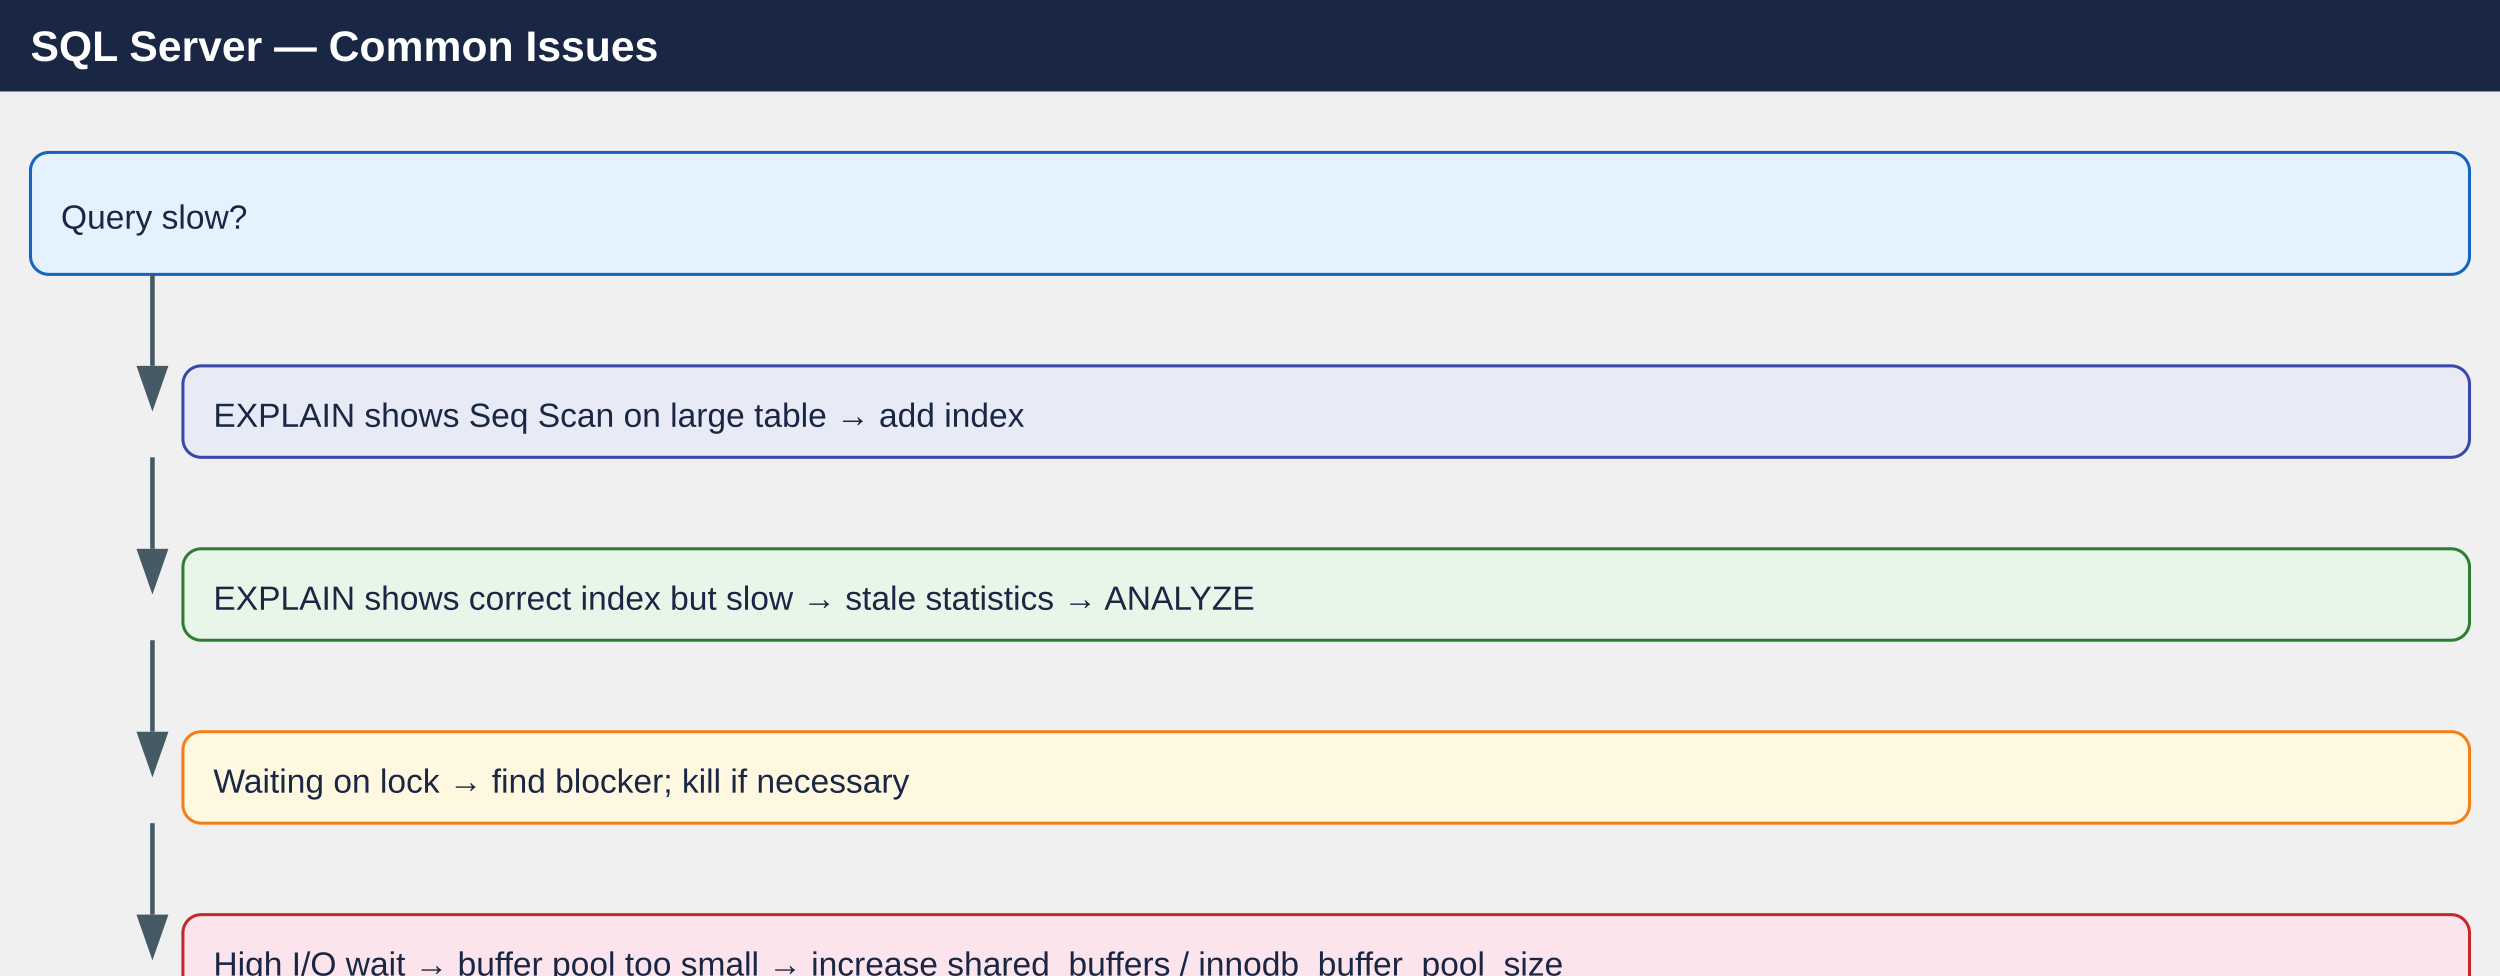
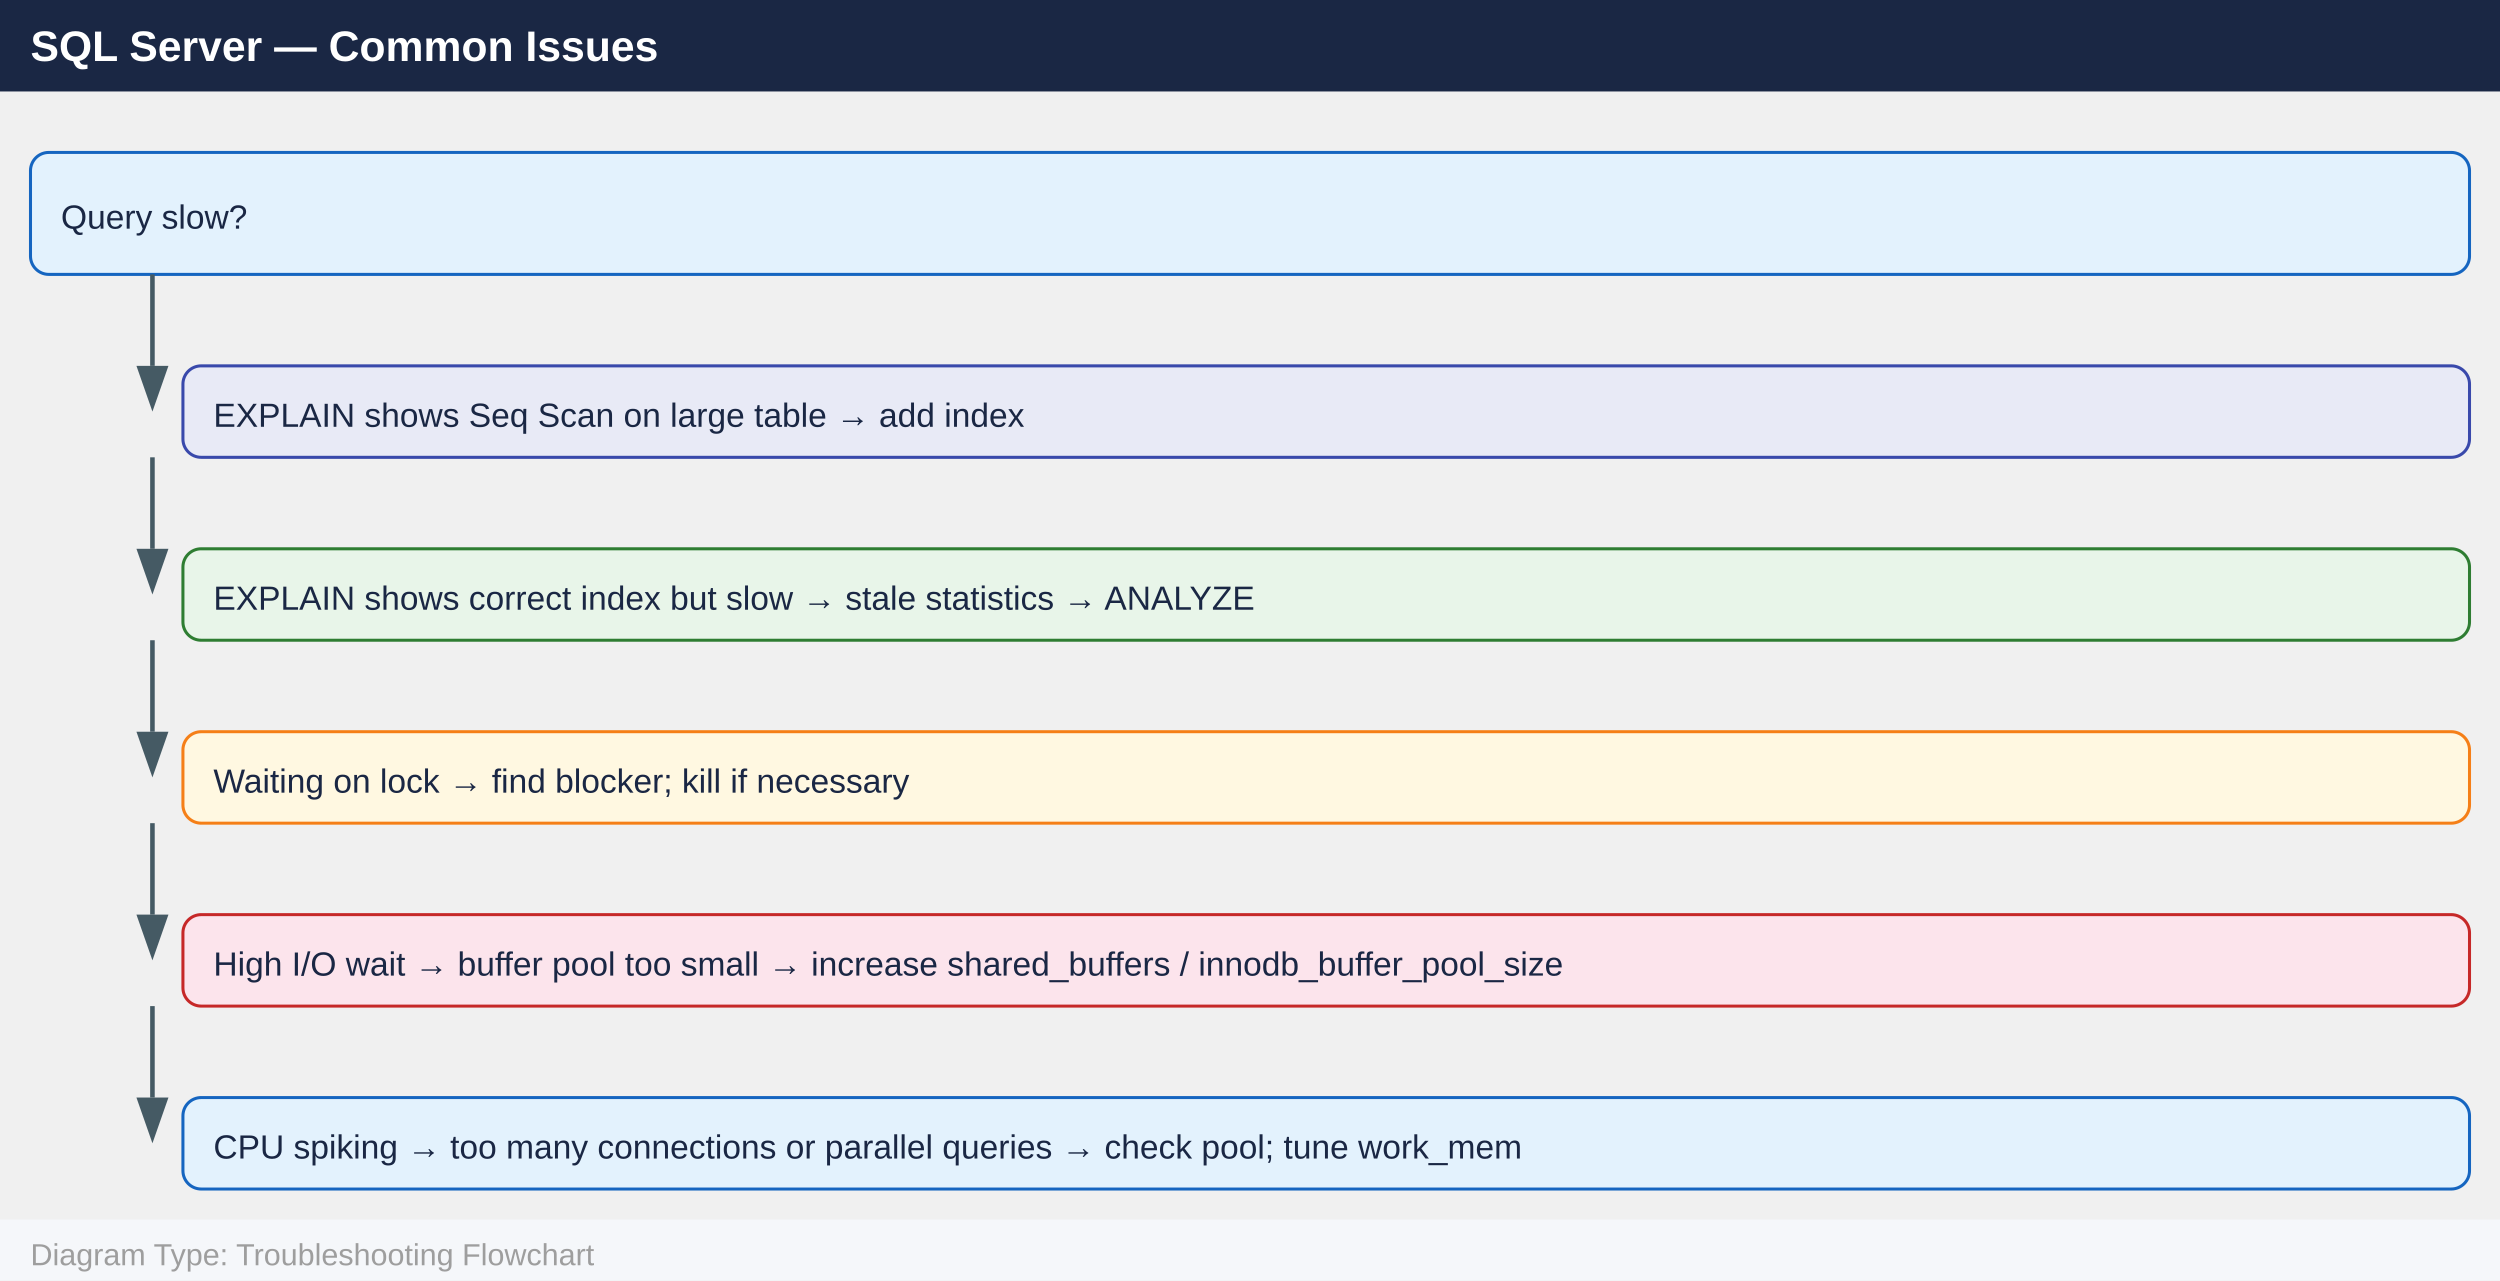
- <svg xmlns="http://www.w3.org/2000/svg" width="820" height="320" viewBox="0 0 820 320">
+ <svg xmlns="http://www.w3.org/2000/svg" width="820" height="420" viewBox="0 0 820 420">
  <defs>
    <marker id="arrowhead" markerWidth="10" markerHeight="7" refX="0" refY="3.5" orient="auto">
      <polygon points="0 0, 10 3.5, 0 7" fill="#455a64" />
    </marker>
  </defs>
  <rect x="0" y="0" width="820" height="30" fill="#1a2744" />
  <text x="10" y="20" font-family="Arial,Helvetica,sans-serif" font-size="14" font-weight="bold" fill="#ffffff">SQL Server — Common Issues</text>
  <rect x="10" y="50" width="800" height="40" rx="6" fill="#e3f2fd" stroke="#1565c0" />
  <text x="20" y="75" font-family="Arial,Helvetica,sans-serif" font-size="11" fill="#1a2744">Query slow?</text>
  <line x1="50" y1="90" x2="50" y2="120" stroke="#455a64" stroke-width="1.5" marker-end="url(#arrowhead)" />
  <rect x="60" y="120" width="750" height="30" rx="6" fill="#e8eaf6" stroke="#3949ab" />
  <text x="70" y="140" font-family="Arial,Helvetica,sans-serif" font-size="11" fill="#1a2744">EXPLAIN shows Seq Scan on large table → add index</text>
  <line x1="50" y1="150" x2="50" y2="180" stroke="#455a64" stroke-width="1.5" marker-end="url(#arrowhead)" />
  <rect x="60" y="180" width="750" height="30" rx="6" fill="#e8f5e9" stroke="#2e7d32" />
  <text x="70" y="200" font-family="Arial,Helvetica,sans-serif" font-size="11" fill="#1a2744">EXPLAIN shows correct index but slow → stale statistics → ANALYZE</text>
  <line x1="50" y1="210" x2="50" y2="240" stroke="#455a64" stroke-width="1.5" marker-end="url(#arrowhead)" />
  <rect x="60" y="240" width="750" height="30" rx="6" fill="#fff8e1" stroke="#f57f17" />
  <text x="70" y="260" font-family="Arial,Helvetica,sans-serif" font-size="11" fill="#1a2744">Waiting on lock → find blocker; kill if necessary</text>
  <line x1="50" y1="270" x2="50" y2="300" stroke="#455a64" stroke-width="1.5" marker-end="url(#arrowhead)" />
  <rect x="60" y="300" width="750" height="30" rx="6" fill="#fce4ec" stroke="#c62828" />
  <text x="70" y="320" font-family="Arial,Helvetica,sans-serif" font-size="11" fill="#1a2744">High I/O wait → buffer pool too small → increase shared_buffers / innodb_buffer_pool_size</text>
  <line x1="50" y1="330" x2="50" y2="360" stroke="#455a64" stroke-width="1.5" marker-end="url(#arrowhead)" />
  <rect x="60" y="360" width="750" height="30" rx="6" fill="#e3f2fd" stroke="#1565c0" />
  <text x="70" y="380" font-family="Arial,Helvetica,sans-serif" font-size="11" fill="#1a2744">CPU spiking → too many connections or parallel queries → check pool; tune work_mem</text>
  <rect x="0" y="400" width="820" height="20" fill="#f5f7fa" />
  <text x="10" y="415" font-family="Arial,Helvetica,sans-serif" font-size="10" fill="#9e9e9e">Diagram Type: Troubleshooting Flowchart</text>
</svg>
